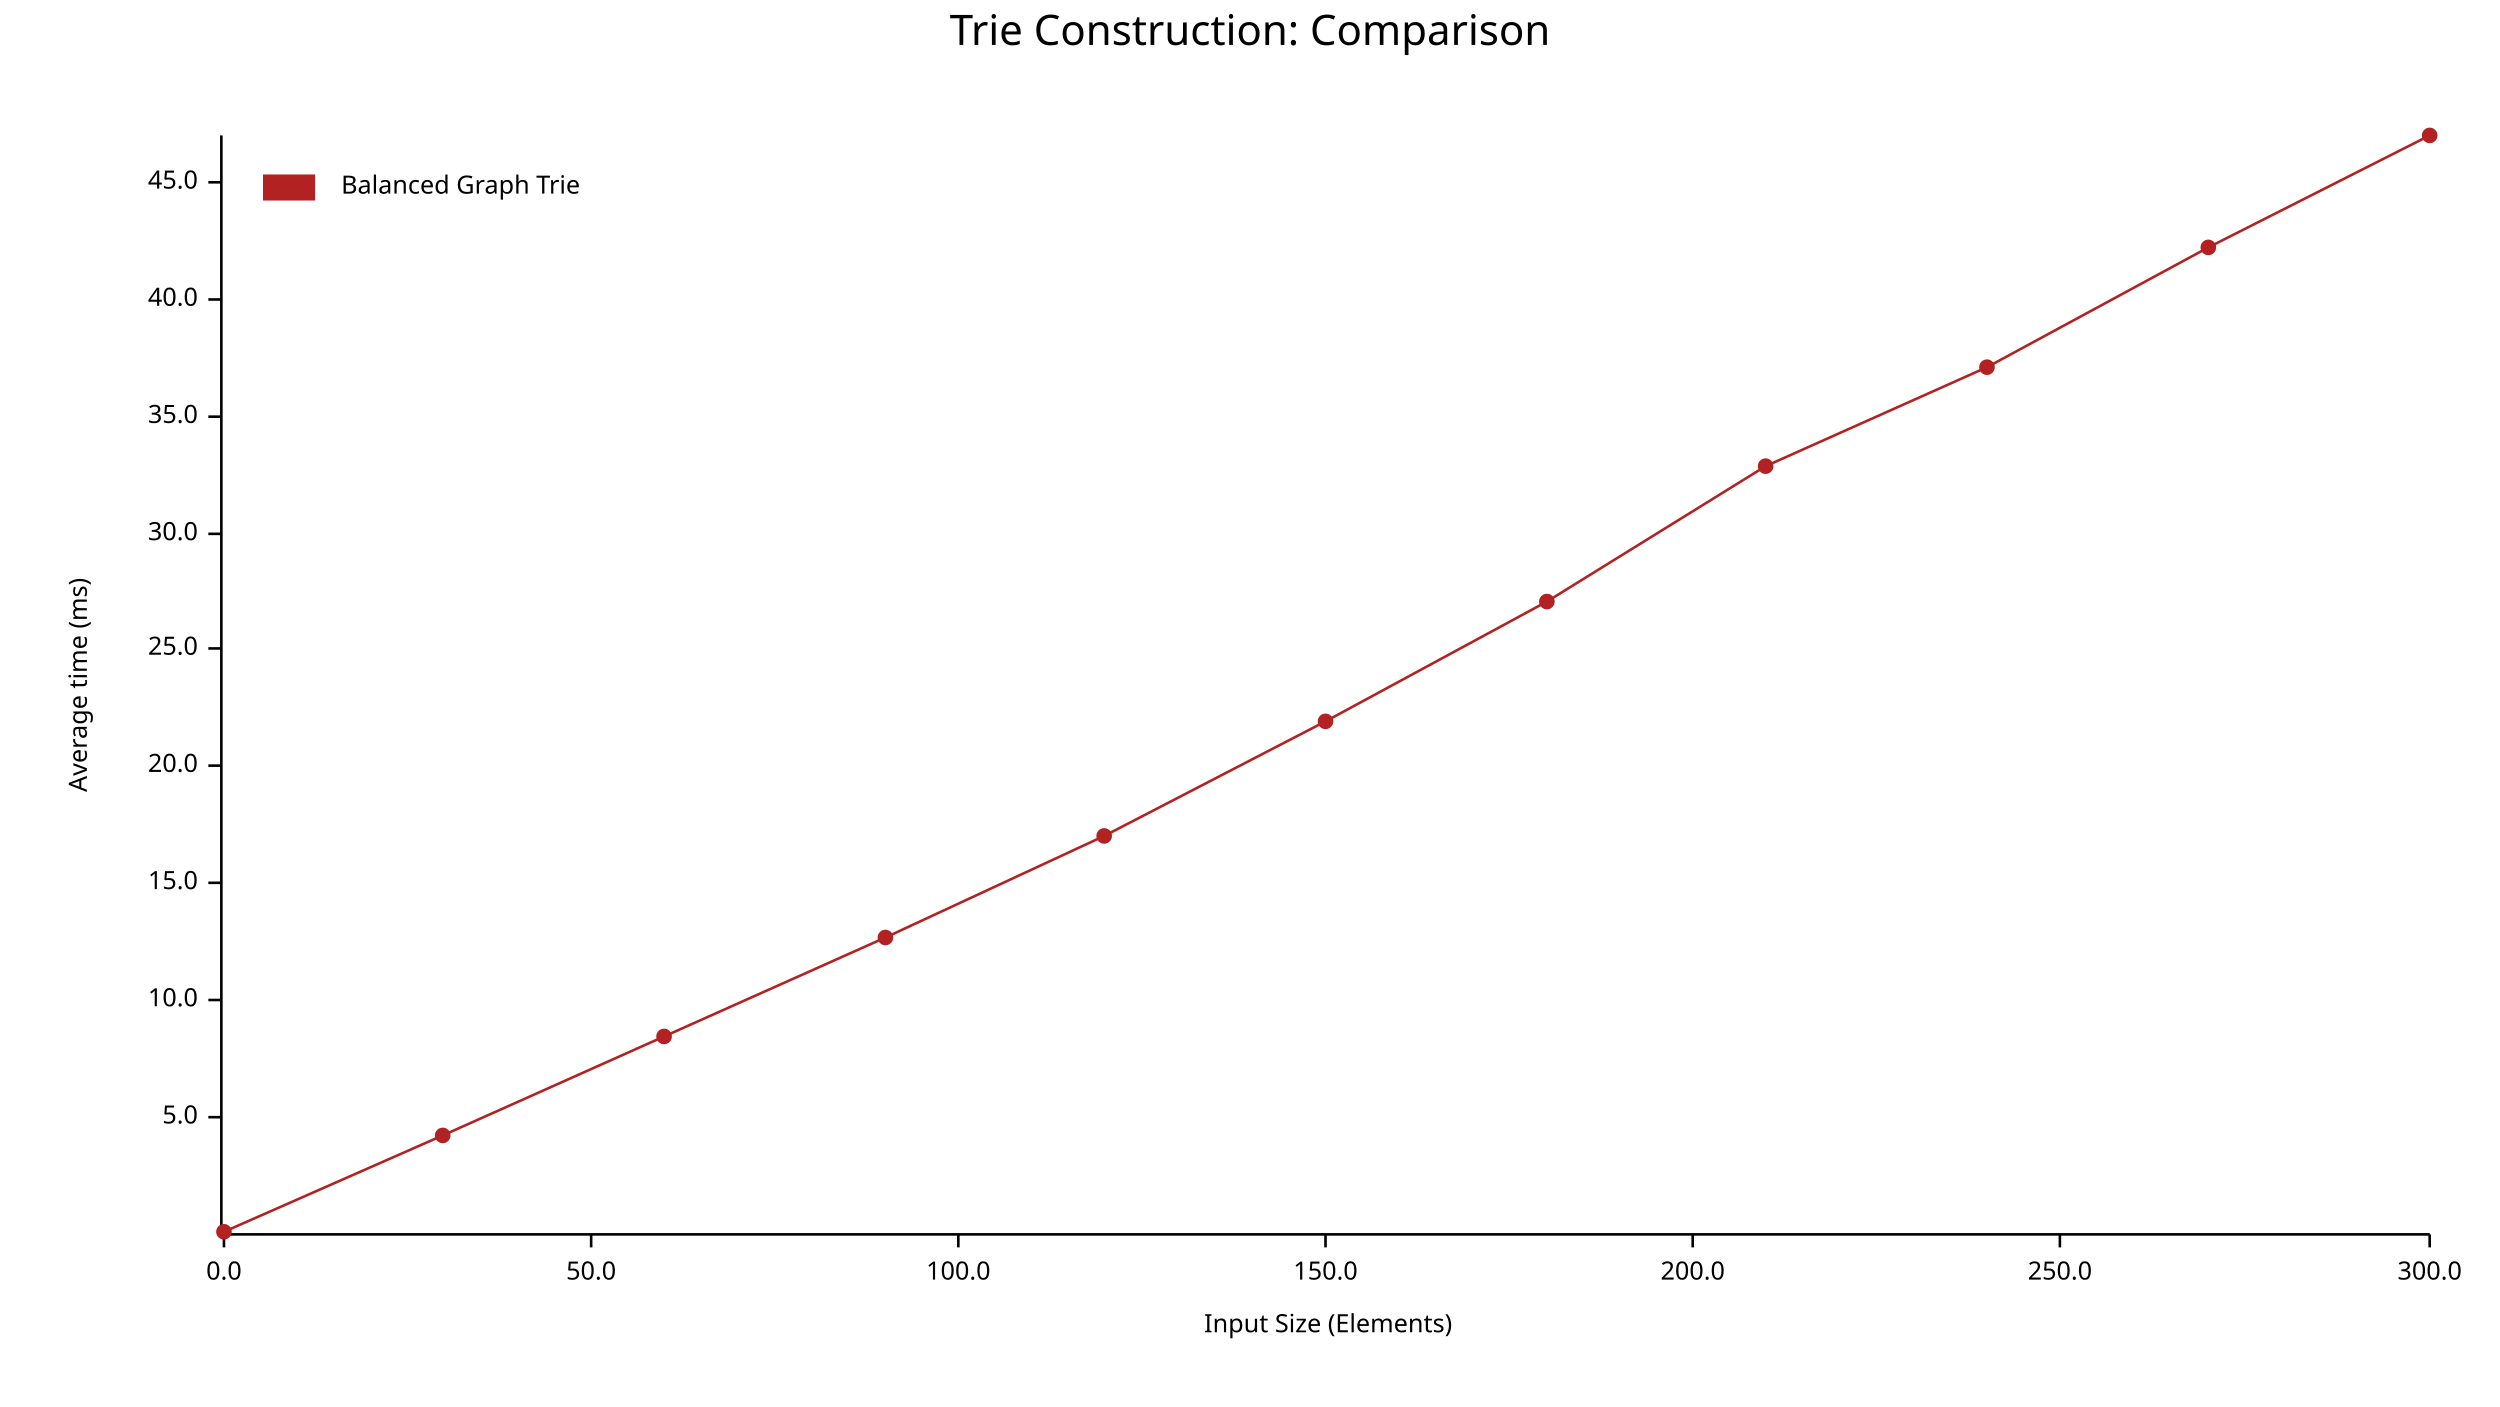
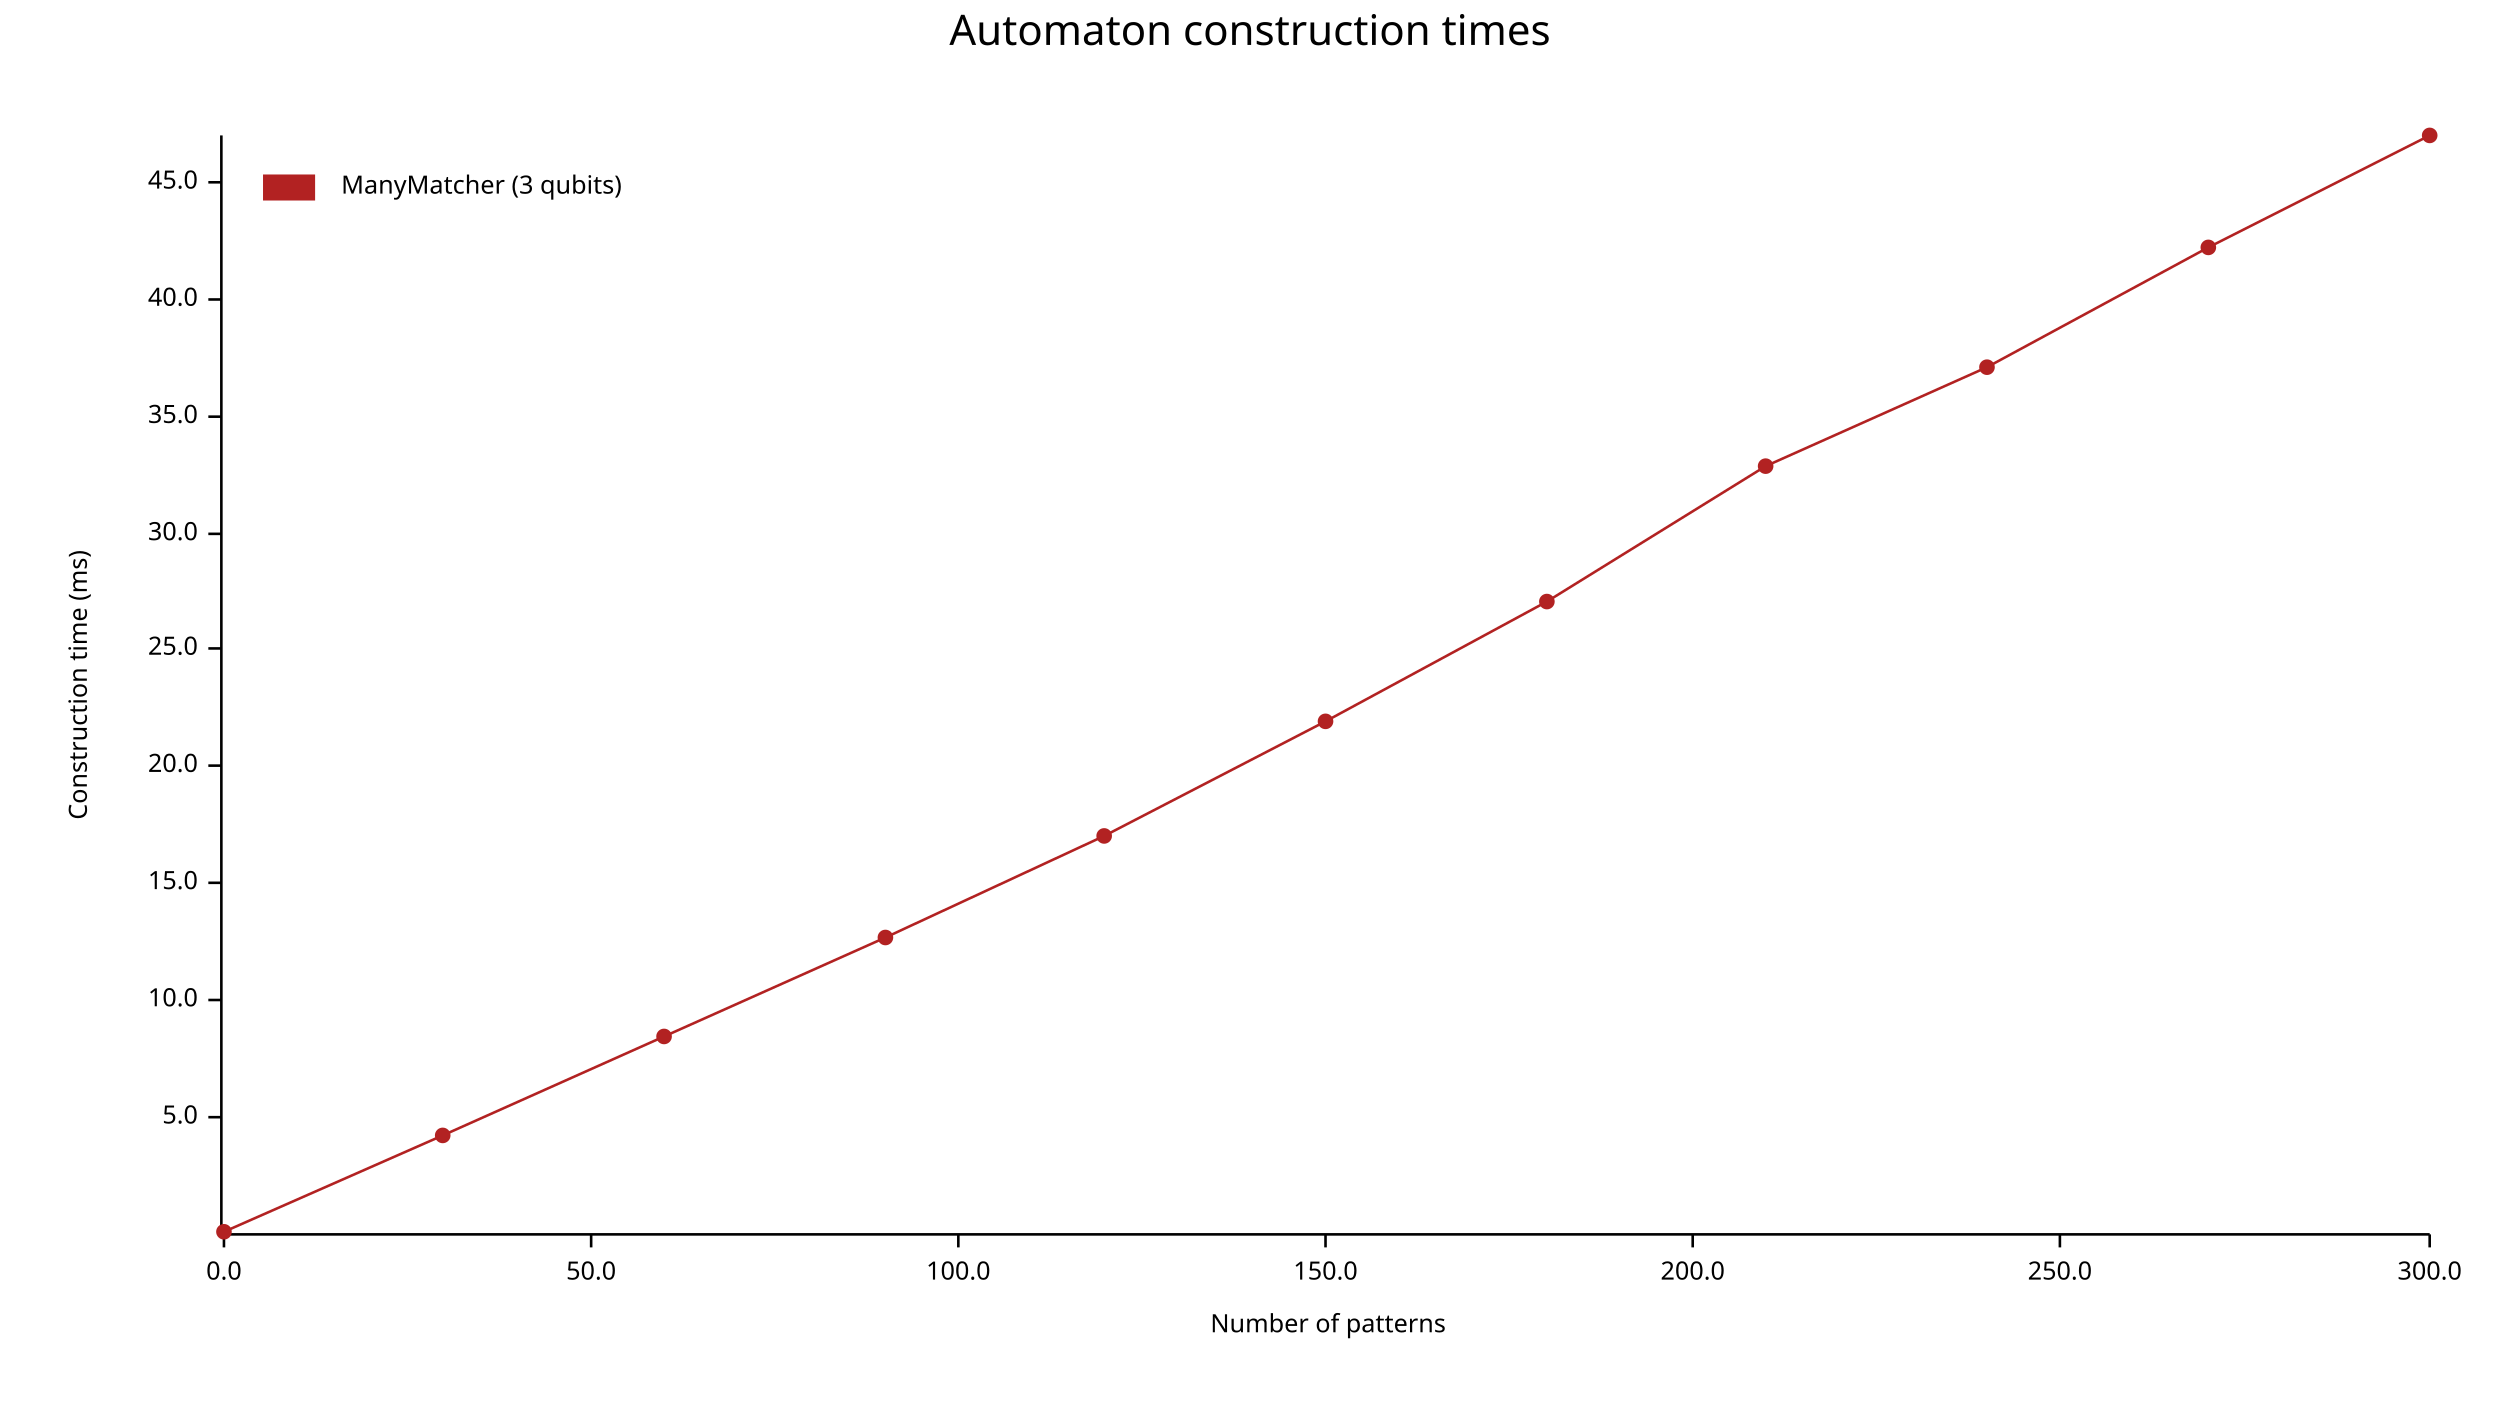
<svg xmlns="http://www.w3.org/2000/svg" width="960" height="540" viewBox="0 0 960 540">
  <text x="480" y="5" dy="0.76em" text-anchor="middle" font-family="sans-serif" font-size="16.129" opacity="1" fill="#000000">
- Trie Construction: Comparison
+ Automaton construction times
</text>
  <text x="26" y="263" dy="0.76em" text-anchor="middle" font-family="sans-serif" font-size="9.677" opacity="1" fill="#000000" transform="rotate(270, 26, 263)">
- Average time (ms)
+ Construction time (ms)
</text>
  <text x="510" y="514" dy="-0.5ex" text-anchor="middle" font-family="sans-serif" font-size="9.677" opacity="1" fill="#000000">
- Input Size (Elements)
+ Number of patterns
</text>
  <polyline fill="none" opacity="1" stroke="#000000" stroke-width="1" points="85,52 85,473 " />
  <text x="76" y="429" dy="0.5ex" text-anchor="end" font-family="sans-serif" font-size="9.677" opacity="1" fill="#000000">
5.0
</text>
  <polyline fill="none" opacity="1" stroke="#000000" stroke-width="1" points="80,429 85,429 " />
  <text x="76" y="384" dy="0.5ex" text-anchor="end" font-family="sans-serif" font-size="9.677" opacity="1" fill="#000000">
10.0
</text>
  <polyline fill="none" opacity="1" stroke="#000000" stroke-width="1" points="80,384 85,384 " />
  <text x="76" y="339" dy="0.5ex" text-anchor="end" font-family="sans-serif" font-size="9.677" opacity="1" fill="#000000">
15.0
</text>
  <polyline fill="none" opacity="1" stroke="#000000" stroke-width="1" points="80,339 85,339 " />
  <text x="76" y="294" dy="0.5ex" text-anchor="end" font-family="sans-serif" font-size="9.677" opacity="1" fill="#000000">
20.0
</text>
  <polyline fill="none" opacity="1" stroke="#000000" stroke-width="1" points="80,294 85,294 " />
  <text x="76" y="249" dy="0.5ex" text-anchor="end" font-family="sans-serif" font-size="9.677" opacity="1" fill="#000000">
25.0
</text>
  <polyline fill="none" opacity="1" stroke="#000000" stroke-width="1" points="80,249 85,249 " />
  <text x="76" y="205" dy="0.5ex" text-anchor="end" font-family="sans-serif" font-size="9.677" opacity="1" fill="#000000">
30.0
</text>
  <polyline fill="none" opacity="1" stroke="#000000" stroke-width="1" points="80,205 85,205 " />
  <text x="76" y="160" dy="0.5ex" text-anchor="end" font-family="sans-serif" font-size="9.677" opacity="1" fill="#000000">
35.0
</text>
  <polyline fill="none" opacity="1" stroke="#000000" stroke-width="1" points="80,160 85,160 " />
  <text x="76" y="115" dy="0.5ex" text-anchor="end" font-family="sans-serif" font-size="9.677" opacity="1" fill="#000000">
40.0
</text>
  <polyline fill="none" opacity="1" stroke="#000000" stroke-width="1" points="80,115 85,115 " />
  <text x="76" y="70" dy="0.5ex" text-anchor="end" font-family="sans-serif" font-size="9.677" opacity="1" fill="#000000">
45.0
</text>
  <polyline fill="none" opacity="1" stroke="#000000" stroke-width="1" points="80,70 85,70 " />
  <polyline fill="none" opacity="1" stroke="#000000" stroke-width="1" points="86,474 933,474 " />
  <text x="86" y="484" dy="0.76em" text-anchor="middle" font-family="sans-serif" font-size="9.677" opacity="1" fill="#000000">
0.0
</text>
  <polyline fill="none" opacity="1" stroke="#000000" stroke-width="1" points="86,474 86,479 " />
  <text x="227" y="484" dy="0.76em" text-anchor="middle" font-family="sans-serif" font-size="9.677" opacity="1" fill="#000000">
50.0
</text>
  <polyline fill="none" opacity="1" stroke="#000000" stroke-width="1" points="227,474 227,479 " />
  <text x="368" y="484" dy="0.76em" text-anchor="middle" font-family="sans-serif" font-size="9.677" opacity="1" fill="#000000">
100.0
</text>
  <polyline fill="none" opacity="1" stroke="#000000" stroke-width="1" points="368,474 368,479 " />
  <text x="509" y="484" dy="0.76em" text-anchor="middle" font-family="sans-serif" font-size="9.677" opacity="1" fill="#000000">
150.0
</text>
  <polyline fill="none" opacity="1" stroke="#000000" stroke-width="1" points="509,474 509,479 " />
  <text x="650" y="484" dy="0.76em" text-anchor="middle" font-family="sans-serif" font-size="9.677" opacity="1" fill="#000000">
200.0
</text>
  <polyline fill="none" opacity="1" stroke="#000000" stroke-width="1" points="650,474 650,479 " />
  <text x="791" y="484" dy="0.76em" text-anchor="middle" font-family="sans-serif" font-size="9.677" opacity="1" fill="#000000">
250.0
</text>
  <polyline fill="none" opacity="1" stroke="#000000" stroke-width="1" points="791,474 791,479 " />
  <text x="933" y="484" dy="0.76em" text-anchor="middle" font-family="sans-serif" font-size="9.677" opacity="1" fill="#000000">
300.0
</text>
  <polyline fill="none" opacity="1" stroke="#000000" stroke-width="1" points="933,474 933,479 " />
  <circle cx="86" cy="473" r="3" opacity="1" fill="#B22222" stroke="none" stroke-width="1" />
  <circle cx="170" cy="436" r="3" opacity="1" fill="#B22222" stroke="none" stroke-width="1" />
  <circle cx="255" cy="398" r="3" opacity="1" fill="#B22222" stroke="none" stroke-width="1" />
  <circle cx="340" cy="360" r="3" opacity="1" fill="#B22222" stroke="none" stroke-width="1" />
  <circle cx="424" cy="321" r="3" opacity="1" fill="#B22222" stroke="none" stroke-width="1" />
  <circle cx="509" cy="277" r="3" opacity="1" fill="#B22222" stroke="none" stroke-width="1" />
  <circle cx="594" cy="231" r="3" opacity="1" fill="#B22222" stroke="none" stroke-width="1" />
  <circle cx="678" cy="179" r="3" opacity="1" fill="#B22222" stroke="none" stroke-width="1" />
  <circle cx="763" cy="141" r="3" opacity="1" fill="#B22222" stroke="none" stroke-width="1" />
  <circle cx="848" cy="95" r="3" opacity="1" fill="#B22222" stroke="none" stroke-width="1" />
  <circle cx="933" cy="52" r="3" opacity="1" fill="#B22222" stroke="none" stroke-width="1" />
  <polyline fill="none" opacity="1" stroke="#B22222" stroke-width="1" points="86,473 170,436 255,398 340,360 424,321 509,277 594,231 678,179 763,141 848,95 933,52 " />
  <text x="131" y="67" dy="0.76em" text-anchor="start" font-family="sans-serif" font-size="9.677" opacity="1" fill="#000000">
- Balanced Graph Trie
+ ManyMatcher (3 qubits)
</text>
  <rect x="101" y="67" width="20" height="10" opacity="1" fill="#B22222" stroke="none" />
</svg>
